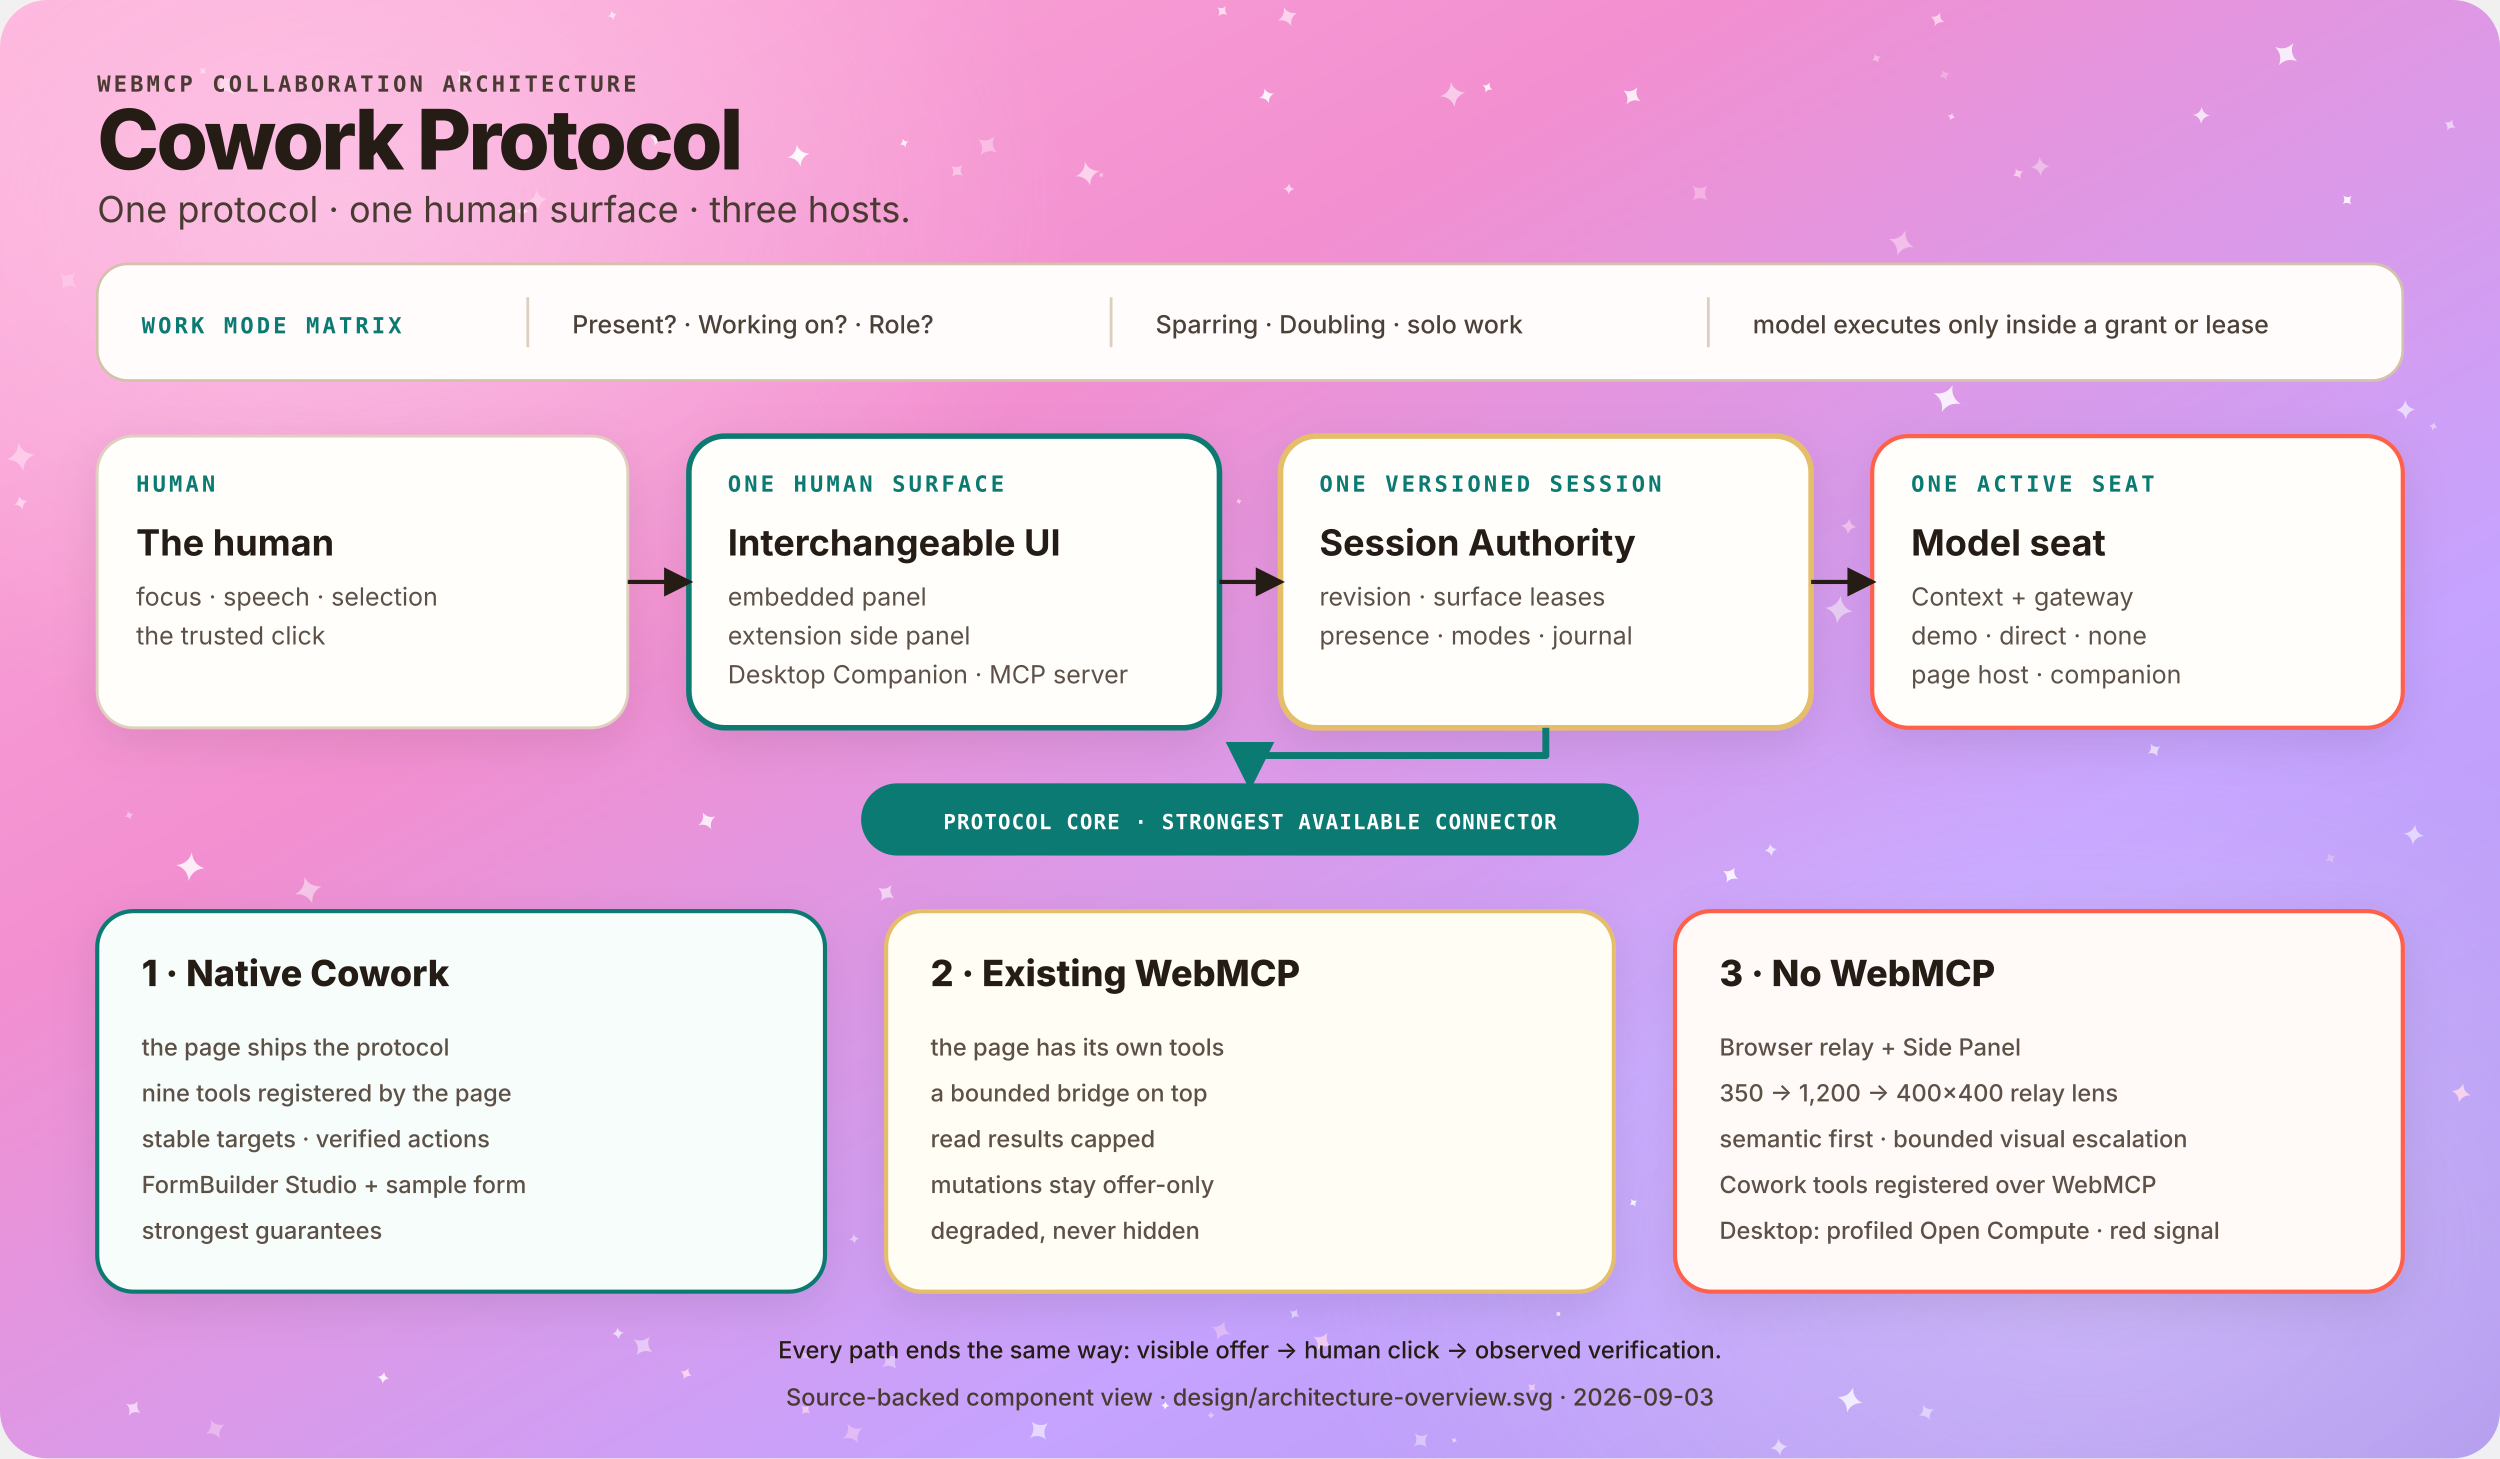
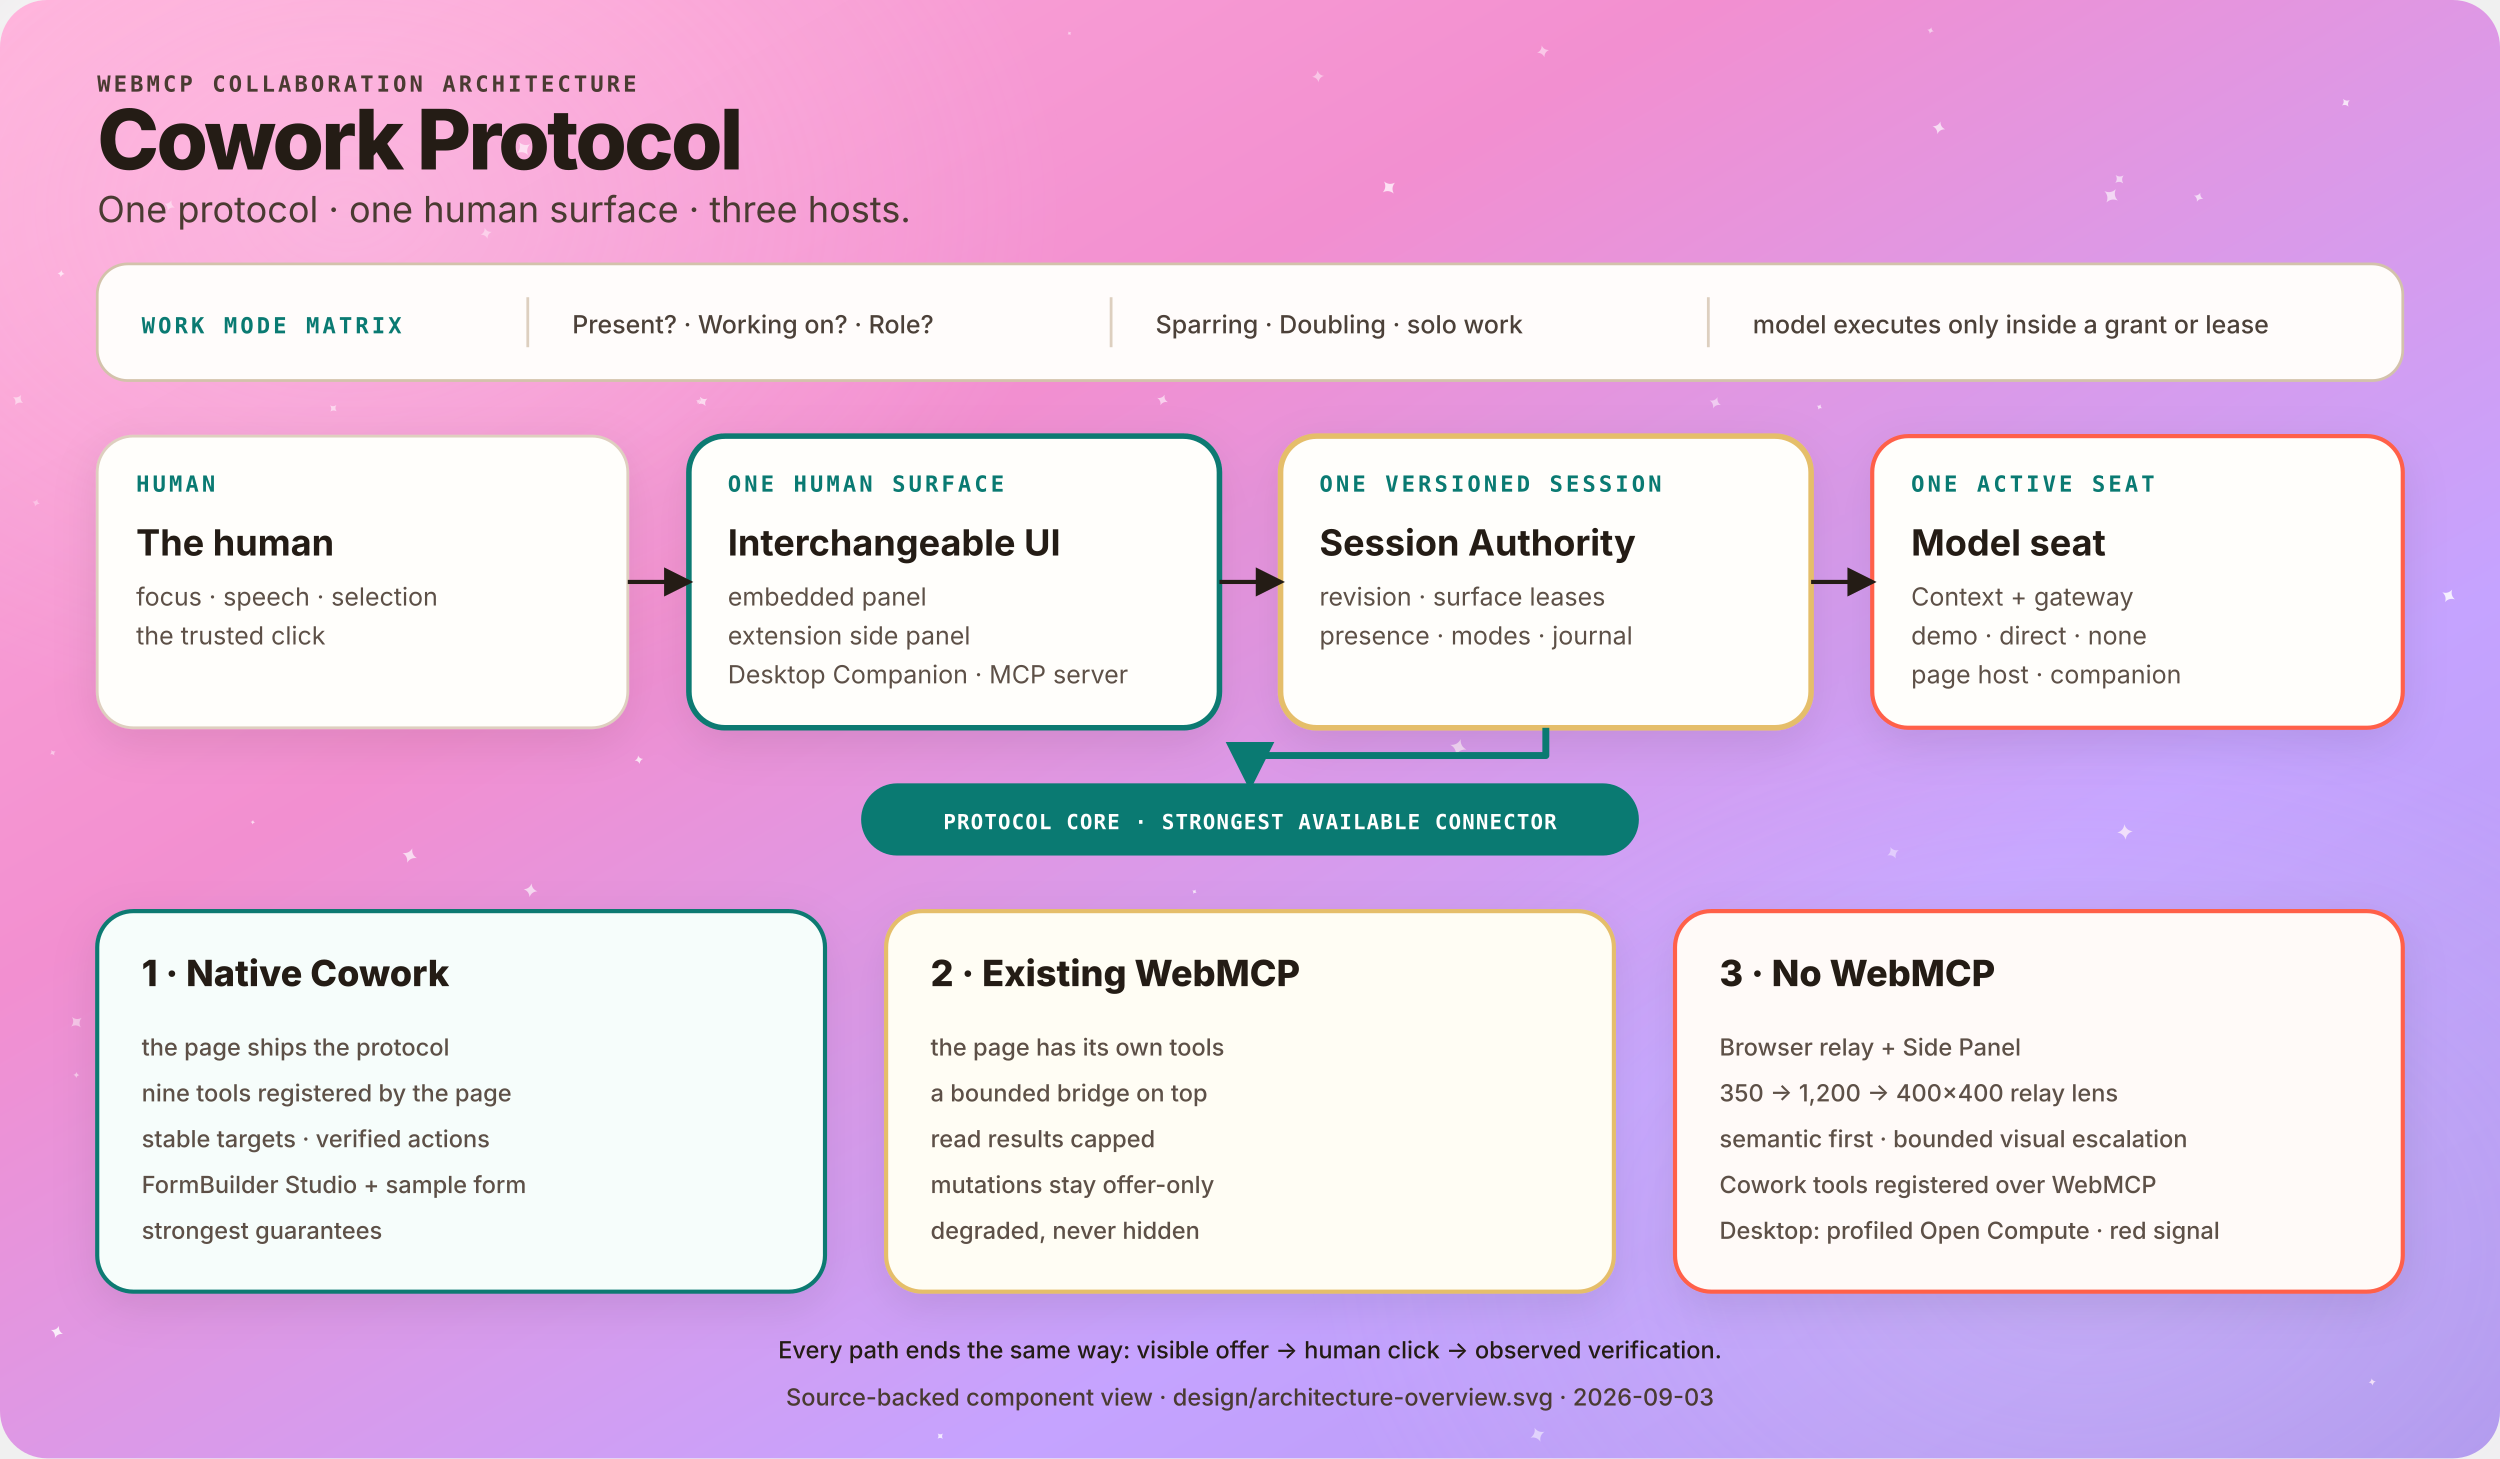
<svg xmlns="http://www.w3.org/2000/svg" width="1800" height="1050" viewBox="0 0 1800 1050" role="img" aria-labelledby="title description">
  <defs>
    <linearGradient id="background" x1="0" y1="0" x2="1" y2="1">
      <stop offset="0" stop-color="#ffaed9" />
      <stop offset="0.34" stop-color="#f28fd0" />
      <stop offset="0.7" stop-color="#c5a3ff" />
      <stop offset="1" stop-color="#ad95ec" />
    </linearGradient>
    <radialGradient id="glowA" cx="0.5" cy="0.5" r="0.5">
-       <stop offset="0" stop-color="#fff0fa" stop-opacity="0.4" />
+       <stop offset="0" stop-color="#fff0fa" stop-opacity="0.25" />
      <stop offset="1" stop-color="#fff0fa" stop-opacity="0" />
    </radialGradient>
    <radialGradient id="glowB" cx="0.5" cy="0.5" r="0.5">
-       <stop offset="0" stop-color="#efe6ff" stop-opacity="0.35" />
+       <stop offset="0" stop-color="#efe6ff" stop-opacity="0.22" />
      <stop offset="1" stop-color="#efe6ff" stop-opacity="0" />
    </radialGradient>
    <path id="sparkle" d="M0 -10 Q 1.7 -1.7 10 0 Q 1.7 1.7 0 10 Q -1.7 1.7 -10 0 Q -1.7 -1.7 0 -10 Z" />
    <filter id="shadow" x="-20%" y="-20%" width="140%" height="150%">
      <feDropShadow dx="0" dy="10" stdDeviation="16" flood-color="#241c15" flood-opacity="0.09" />
    </filter>
    <marker id="arrow-dark" viewBox="0 0 10 10" refX="8.5" refY="5" markerWidth="7" markerHeight="7" orient="auto-start-reverse">
      <path d="M 0 0 L 10 5 L 0 10 z" fill="#241c15" />
    </marker>
    <marker id="arrow-teal" viewBox="0 0 10 10" refX="8.5" refY="5" markerWidth="7" markerHeight="7" orient="auto-start-reverse">
      <path d="M 0 0 L 10 5 L 0 10 z" fill="#0a7a72" />
    </marker>
    <style>
      .title { font: 800 60px Inter, system-ui, -apple-system, "Segoe UI", sans-serif; fill: #241c15; letter-spacing: -2px; }
      .subtitle { font: 400 26px Inter, system-ui, -apple-system, "Segoe UI", sans-serif; fill: #584c43; }
      .eyebrow { font: 800 16px ui-monospace, "SFMono-Regular", Consolas, monospace; letter-spacing: 2.2px; fill: #0a7a72; }
      .card-title { font: 750 26px Inter, system-ui, -apple-system, "Segoe UI", sans-serif; fill: #241c15; }
      .card-copy { font: 400 18px Inter, system-ui, -apple-system, "Segoe UI", sans-serif; fill: #5d5047; }
      .path-title { font: 800 26px Inter, system-ui, -apple-system, "Segoe UI", sans-serif; fill: #241c15; }
      .path-copy { font: 500 17px Inter, system-ui, -apple-system, "Segoe UI", sans-serif; fill: #5d5047; }
      .mode-copy { font: 500 18px Inter, system-ui, -apple-system, "Segoe UI", sans-serif; fill: #4c4139; }
      .chip { font: 800 15px ui-monospace, "SFMono-Regular", Consolas, monospace; letter-spacing: 0.8px; }
      .footnote { font: 500 17px Inter, system-ui, -apple-system, "Segoe UI", sans-serif; fill: #6b5d53; }
      .on-art { fill: #241c15; }
      .on-art-soft { fill: #4a3b32; }
    </style>
  </defs>
  <rect width="1800" height="1050" rx="34" fill="url(#background)" />
  <ellipse cx="250" cy="150" rx="520" ry="380" fill="url(#glowA)" />
  <ellipse cx="1500" cy="900" rx="560" ry="400" fill="url(#glowB)" />
  <g id="glitter">
-     <use href="#sparkle" transform="translate(1402 287) rotate(22.1) scale(1.05)" fill="#ffffff" opacity="0.83" />
-     <use href="#sparkle" transform="translate(928 136) rotate(1.7) scale(0.4)" fill="#ffd9f0" opacity="0.92" />
-     <use href="#sparkle" transform="translate(494 989) rotate(23.7) scale(0.45)" fill="#ffd9f0" opacity="0.91" />
-     <use href="#sparkle" transform="translate(1246 630) rotate(29.1) scale(0.63)" fill="#ffffff" opacity="0.86" />
-     <use href="#sparkle" transform="translate(49 202) rotate(38.9) scale(0.8)" fill="#ffd9f0" opacity="0.43" />
-     <use href="#sparkle" transform="translate(1387 1017) rotate(65.4) scale(0.61)" fill="#ffffff" opacity="0.46" />
-     <use href="#sparkle" transform="translate(641 980) rotate(52.1) scale(0.72)" fill="#ffffff" opacity="0.39" />
-     <use href="#sparkle" transform="translate(1738 601) rotate(7.5) scale(0.73)" fill="#ffffff" opacity="0.56" />
-     <use href="#sparkle" transform="translate(615 892) rotate(84.1) scale(0.36)" fill="#ffffff" opacity="0.48" />
-     <use href="#sparkle" transform="translate(15 362) rotate(74.0) scale(0.5)" fill="#ffd9f0" opacity="0.92" />
-     <use href="#sparkle" transform="translate(1331 379) rotate(5.2) scale(0.57)" fill="#ffd9f0" opacity="0.64" />
-     <use href="#sparkle" transform="translate(638 643) rotate(33.6) scale(0.7)" fill="#ffffff" opacity="0.58" />
-     <use href="#sparkle" transform="translate(1224 139) rotate(45.1) scale(0.77)" fill="#ffd9f0" opacity="0.43" />
-     <use href="#sparkle" transform="translate(1646 39) rotate(33.1) scale(0.95)" fill="#ffffff" opacity="0.81" />
-     <use href="#sparkle" transform="translate(932 946) rotate(33.0) scale(0.41)" fill="#ffffff" opacity="0.55" />
-     <use href="#sparkle" transform="translate(1351 42) rotate(65.9) scale(0.36)" fill="#ffd9f0" opacity="0.54" />
-     <use href="#sparkle" transform="translate(880 8) rotate(37.9) scale(0.46)" fill="#ffffff" opacity="0.67" />
-     <use href="#sparkle" transform="translate(952 966) rotate(30.6) scale(0.75)" fill="#ffd9f0" opacity="0.75" />
-     <use href="#sparkle" transform="translate(1453 125) rotate(62.1) scale(0.42)" fill="#ffd9f0" opacity="0.79" />
-     <use href="#sparkle" transform="translate(839 1012) rotate(5.2) scale(0.3)" fill="#ffffff" opacity="0.93" />
-     <use href="#sparkle" transform="translate(783 125) rotate(77.3) scale(0.88)" fill="#ffffff" opacity="0.58" />
-     <use href="#sparkle" transform="translate(711 105) rotate(36.3) scale(0.84)" fill="#ffd9f0" opacity="0.55" />
-     <use href="#sparkle" transform="translate(1551 540) rotate(59.7) scale(0.53)" fill="#ffffff" opacity="0.68" />
-     <use href="#sparkle" transform="translate(1047 1037) rotate(26.2) scale(0.23)" fill="#ffffff" opacity="0.54" />
-     <use href="#sparkle" transform="translate(1585 83) rotate(2.5) scale(0.61)" fill="#ffffff" opacity="0.74" />
-     <use href="#sparkle" transform="translate(15 329) rotate(79.9) scale(1.03)" fill="#ffd9f0" opacity="0.73" />
-     <use href="#sparkle" transform="translate(137 624) rotate(6.5) scale(1.02)" fill="#ffffff" opacity="0.83" />
-     <use href="#sparkle" transform="translate(651 103) rotate(69.7) scale(0.33)" fill="#ffffff" opacity="0.83" />
-     <use href="#sparkle" transform="translate(912 69) rotate(72.3) scale(0.56)" fill="#ffffff" opacity="0.89" />
-     <use href="#sparkle" transform="translate(1369 175) rotate(18.3) scale(0.95)" fill="#ffd9f0" opacity="0.6" />
-     <use href="#sparkle" transform="translate(1122 946) rotate(48.7) scale(0.23)" fill="#ffffff" opacity="0.84" />
-     <use href="#sparkle" transform="translate(1395 14) rotate(22.3) scale(0.54)" fill="#ffd9f0" opacity="0.87" />
-     <use href="#sparkle" transform="translate(387 144) rotate(82.9) scale(0.72)" fill="#ffd9f0" opacity="0.61" />
-     <use href="#sparkle" transform="translate(334 55) rotate(49.8) scale(0.7)" fill="#ffffff" opacity="0.54" />
-     <use href="#sparkle" transform="translate(1071 63) rotate(25.2) scale(0.39)" fill="#ffffff" opacity="0.88" />
-     <use href="#sparkle" transform="translate(911 543) rotate(17.5) scale(0.31)" fill="#ffffff" opacity="0.88" />
-     <use href="#sparkle" transform="translate(1732 295) rotate(87.9) scale(0.7)" fill="#ffffff" opacity="0.61" />
-     <use href="#sparkle" transform="translate(1752 307) rotate(12.9) scale(0.31)" fill="#ffffff" opacity="0.47" />
-     <use href="#sparkle" transform="translate(580 976) rotate(48.0) scale(0.35)" fill="#ffffff" opacity="0.35" />
-     <use href="#sparkle" transform="translate(473 100) rotate(19.4) scale(0.54)" fill="#ffffff" opacity="0.68" />
-     <use href="#sparkle" transform="translate(614 1032) rotate(61.1) scale(0.81)" fill="#ffd9f0" opacity="0.47" />
-     <use href="#sparkle" transform="translate(748 1030) rotate(51.0) scale(0.85)" fill="#ffffff" opacity="0.58" />
-     <use href="#sparkle" transform="translate(509 591) rotate(62.5) scale(0.69)" fill="#ffffff" opacity="0.81" />
-     <use href="#sparkle" transform="translate(1469 120) rotate(86.7) scale(0.69)" fill="#ffffff" opacity="0.37" />
-     <use href="#sparkle" transform="translate(1103 999) rotate(40.4) scale(0.37)" fill="#ffd9f0" opacity="0.71" />
-     <use href="#sparkle" transform="translate(96 1014) rotate(33.5) scale(0.62)" fill="#ffffff" opacity="0.62" />
-     <use href="#sparkle" transform="translate(793 126) rotate(58.5) scale(0.22)" fill="#ffd9f0" opacity="0.65" />
-     <use href="#sparkle" transform="translate(1678 618) rotate(60.9) scale(0.42)" fill="#ffd9f0" opacity="0.38" />
-     <use href="#sparkle" transform="translate(155 1029) rotate(63.4) scale(0.76)" fill="#ffd9f0" opacity="0.47" />
-     <use href="#sparkle" transform="translate(1764 90) rotate(28.3) scale(0.45)" fill="#ffffff" opacity="0.57" />
-     <use href="#sparkle" transform="translate(1023 1037) rotate(48.7) scale(0.68)" fill="#ffffff" opacity="0.4" />
-     <use href="#sparkle" transform="translate(276 992) rotate(8.7) scale(0.43)" fill="#ffffff" opacity="0.85" />
-     <use href="#sparkle" transform="translate(441 11) rotate(74.6) scale(0.34)" fill="#ffffff" opacity="0.66" />
-     <use href="#sparkle" transform="translate(1772 787) rotate(13.2) scale(0.71)" fill="#ffd9f0" opacity="0.86" />
-     <use href="#sparkle" transform="translate(376 152) rotate(1.1) scale(0.46)" fill="#ffffff" opacity="0.7" />
-     <use href="#sparkle" transform="translate(1324 439) rotate(8.0) scale(1.01)" fill="#ffffff" opacity="0.5" />
-     <use href="#sparkle" transform="translate(927 12) rotate(68.0) scale(0.74)" fill="#ffffff" opacity="0.58" />
-     <use href="#sparkle" transform="translate(1332 1008) rotate(13.8) scale(0.92)" fill="#ffffff" opacity="0.78" />
-     <use href="#sparkle" transform="translate(1275 612) rotate(82.3) scale(0.46)" fill="#ffffff" opacity="0.67" />
-     <use href="#sparkle" transform="translate(892 361) rotate(76.6) scale(0.23)" fill="#ffd9f0" opacity="0.89" />
-     <use href="#sparkle" transform="translate(163 61) rotate(51.7) scale(0.92)" fill="#ffffff" opacity="0.45" />
-     <use href="#sparkle" transform="translate(1690 144) rotate(47.7) scale(0.44)" fill="#ffffff" opacity="0.89" />
-     <use href="#sparkle" transform="translate(1176 866) rotate(57.9) scale(0.32)" fill="#ffffff" opacity="0.9" />
-     <use href="#sparkle" transform="translate(1400 54) rotate(67.5) scale(0.42)" fill="#ffd9f0" opacity="0.36" />
-     <use href="#sparkle" transform="translate(872 1019) rotate(81.0) scale(0.28)" fill="#ffffff" opacity="0.42" />
-     <use href="#sparkle" transform="translate(575 112) rotate(79.6) scale(0.8)" fill="#ffffff" opacity="0.91" />
-     <use href="#sparkle" transform="translate(146 51) rotate(44.7) scale(0.32)" fill="#ffd9f0" opacity="0.92" />
-     <use href="#sparkle" transform="translate(1405 84) rotate(14.9) scale(0.28)" fill="#ffd9f0" opacity="0.95" />
-     <use href="#sparkle" transform="translate(463 969) rotate(35.0) scale(0.83)" fill="#ffffff" opacity="0.46" />
-     <use href="#sparkle" transform="translate(580 1015) rotate(40.2) scale(0.44)" fill="#ffd9f0" opacity="0.69" />
-     <use href="#sparkle" transform="translate(93 587) rotate(71.7) scale(0.33)" fill="#ffffff" opacity="0.4" />
-     <use href="#sparkle" transform="translate(1046 68) rotate(81.3) scale(0.91)" fill="#ffffff" opacity="0.53" />
-     <use href="#sparkle" transform="translate(689 123) rotate(41.6) scale(0.56)" fill="#ffffff" opacity="0.42" />
-     <use href="#sparkle" transform="translate(445 960) rotate(83.2) scale(0.43)" fill="#ffffff" opacity="0.67" />
-     <use href="#sparkle" transform="translate(1175 69) rotate(32.7) scale(0.74)" fill="#ffffff" opacity="0.81" />
-     <use href="#sparkle" transform="translate(879 958) rotate(22.0) scale(0.74)" fill="#ffd9f0" opacity="0.47" />
-     <use href="#sparkle" transform="translate(1281 1042) rotate(83.0) scale(0.63)" fill="#ffffff" opacity="0.55" />
-     <use href="#sparkle" transform="translate(222 641) rotate(73.1) scale(1.0)" fill="#ffffff" opacity="0.48" />
+     <use href="#sparkle" transform="translate(677 1034) rotate(46.3) scale(0.27)" fill="#ffffff" opacity="0.76" />
+     <use href="#sparkle" transform="translate(1689 74) rotate(54.9) scale(0.34)" fill="#ffffff" opacity="0.75" />
+     <use href="#sparkle" transform="translate(949 55) rotate(85.1) scale(0.43)" fill="#ffffff" opacity="0.46" />
+     <use href="#sparkle" transform="translate(38 542) rotate(59.6) scale(0.23)" fill="#ffffff" opacity="0.46" />
+     <use href="#sparkle" transform="translate(26 362) rotate(18.1) scale(0.28)" fill="#fff0fa" opacity="0.41" />
+     <use href="#sparkle" transform="translate(506 289) rotate(58.4) scale(0.39)" fill="#ffffff" opacity="0.62" />
+     <use href="#sparkle" transform="translate(350 168) rotate(75.4) scale(0.41)" fill="#ffffff" opacity="0.43" />
+     <use href="#sparkle" transform="translate(1763 429) rotate(29.5) scale(0.52)" fill="#ffffff" opacity="0.83" />
+     <use href="#sparkle" transform="translate(240 294) rotate(42.2) scale(0.32)" fill="#fff0fa" opacity="0.67" />
+     <use href="#sparkle" transform="translate(182 592) rotate(6.6) scale(0.17)" fill="#fff0fa" opacity="0.77" />
+     <use href="#sparkle" transform="translate(1363 614) rotate(64.3) scale(0.46)" fill="#ffffff" opacity="0.45" />
+     <use href="#sparkle" transform="translate(503 289) rotate(25.9) scale(0.20)" fill="#ffffff" opacity="0.52" />
+     <use href="#sparkle" transform="translate(382 641) rotate(8.5) scale(0.50)" fill="#ffffff" opacity="0.65" />
+     <use href="#sparkle" transform="translate(837 288) rotate(21.9) scale(0.41)" fill="#fff0fa" opacity="0.67" />
+     <use href="#sparkle" transform="translate(55 774) rotate(2.6) scale(0.22)" fill="#fff0fa" opacity="0.60" />
+     <use href="#sparkle" transform="translate(1050 538) rotate(16.5) scale(0.61)" fill="#fff0fa" opacity="0.69" />
+     <use href="#sparkle" transform="translate(460 547) rotate(78.8) scale(0.31)" fill="#ffffff" opacity="0.76" />
+     <use href="#sparkle" transform="translate(295 616) rotate(19.9) scale(0.55)" fill="#ffffff" opacity="0.67" />
+     <use href="#sparkle" transform="translate(1390 22) rotate(15.1) scale(0.24)" fill="#ffffff" opacity="0.55" />
+     <use href="#sparkle" transform="translate(1396 92) rotate(13.9) scale(0.47)" fill="#ffffff" opacity="0.67" />
+     <use href="#sparkle" transform="translate(770 24) rotate(56.0) scale(0.16)" fill="#ffffff" opacity="0.55" />
+     <use href="#sparkle" transform="translate(1520 141) rotate(35.3) scale(0.59)" fill="#ffffff" opacity="0.61" />
+     <use href="#sparkle" transform="translate(1000 135) rotate(51.3) scale(0.56)" fill="#fff0fa" opacity="0.85" />
+     <use href="#sparkle" transform="translate(44 197) rotate(6.3) scale(0.26)" fill="#fff0fa" opacity="0.84" />
+     <use href="#sparkle" transform="translate(122 148) rotate(21.0) scale(0.41)" fill="#ffffff" opacity="0.46" />
+     <use href="#sparkle" transform="translate(377 107) rotate(55.2) scale(0.57)" fill="#ffffff" opacity="0.59" />
+     <use href="#sparkle" transform="translate(1583 142) rotate(21.2) scale(0.35)" fill="#ffffff" opacity="0.65" />
+     <use href="#sparkle" transform="translate(13 288) rotate(31.6) scale(0.43)" fill="#ffffff" opacity="0.51" />
+     <use href="#sparkle" transform="translate(1107 1033) rotate(66.8) scale(0.55)" fill="#ffffff" opacity="0.52" />
+     <use href="#sparkle" transform="translate(1111 37) rotate(76.8) scale(0.44)" fill="#fff0fa" opacity="0.58" />
+     <use href="#sparkle" transform="translate(860 642) rotate(31.0) scale(0.18)" fill="#ffffff" opacity="0.79" />
+     <use href="#sparkle" transform="translate(55 736) rotate(49.8) scale(0.49)" fill="#ffffff" opacity="0.48" />
+     <use href="#sparkle" transform="translate(1526 129) rotate(47.7) scale(0.41)" fill="#ffffff" opacity="0.59" />
+     <use href="#sparkle" transform="translate(1235 290) rotate(22.4) scale(0.44)" fill="#ffffff" opacity="0.51" />
+     <use href="#sparkle" transform="translate(1530 599) rotate(85.2) scale(0.56)" fill="#fff0fa" opacity="0.76" />
+     <use href="#sparkle" transform="translate(41 959) rotate(18.7) scale(0.46)" fill="#ffffff" opacity="0.83" />
+     <use href="#sparkle" transform="translate(1310 293) rotate(27.0) scale(0.21)" fill="#ffffff" opacity="0.69" />
+     <use href="#sparkle" transform="translate(1708 995) rotate(80.0) scale(0.26)" fill="#fff0fa" opacity="0.80" />
  </g>
  <text x="70" y="66" class="eyebrow on-art-soft">WEBMCP COLLABORATION ARCHITECTURE</text>
  <text x="70" y="122" class="title on-art">Cowork Protocol</text>
  <text x="70" y="160" class="subtitle on-art-soft">One protocol · one human surface · three hosts.</text>
  <rect x="70" y="190" width="1660" height="84" rx="22" fill="#fffcfb" stroke="#d3c2ab" stroke-width="2" />
  <text x="102" y="240" class="eyebrow">WORK MODE MATRIX</text>
  <path d="M380 214 V250" stroke="#ddcfbf" stroke-width="2" />
  <text x="412" y="240" class="mode-copy">Present? · Working on? · Role?</text>
  <path d="M800 214 V250" stroke="#ddcfbf" stroke-width="2" />
  <text x="832" y="240" class="mode-copy">Sparring · Doubling · solo work</text>
  <path d="M1230 214 V250" stroke="#ddcfbf" stroke-width="2" />
  <text x="1262" y="240" class="mode-copy">model executes only inside a grant or lease</text>
  <g filter="url(#shadow)">
    <rect x="70" y="314" width="382" height="210" rx="26" fill="#fffefb" stroke="#decfbf" stroke-width="2" />
    <rect x="496" y="314" width="382" height="210" rx="26" fill="#fffefb" stroke="#0a7a72" stroke-width="4" />
    <rect x="922" y="314" width="382" height="210" rx="26" fill="#fffefb" stroke="#e5be6b" stroke-width="4" />
    <rect x="1348" y="314" width="382" height="210" rx="26" fill="#fffefb" stroke="#ff604a" stroke-width="3" />
  </g>
  <text x="98" y="354" class="eyebrow">HUMAN</text>
  <text x="98" y="400" class="card-title">The human</text>
  <text x="98" y="436" class="card-copy">focus · speech · selection</text>
  <text x="98" y="464" class="card-copy">the trusted click</text>
  <text x="524" y="354" class="eyebrow">ONE HUMAN SURFACE</text>
  <text x="524" y="400" class="card-title">Interchangeable UI</text>
  <text x="524" y="436" class="card-copy">embedded panel</text>
  <text x="524" y="464" class="card-copy">extension side panel</text>
  <text x="524" y="492" class="card-copy">Desktop Companion · MCP server</text>
  <text x="950" y="354" class="eyebrow">ONE VERSIONED SESSION</text>
  <text x="950" y="400" class="card-title">Session Authority</text>
  <text x="950" y="436" class="card-copy">revision · surface leases</text>
  <text x="950" y="464" class="card-copy">presence · modes · journal</text>
  <text x="1376" y="354" class="eyebrow">ONE ACTIVE SEAT</text>
  <text x="1376" y="400" class="card-title">Model seat</text>
  <text x="1376" y="436" class="card-copy">Context + gateway</text>
  <text x="1376" y="464" class="card-copy">demo · direct · none</text>
  <text x="1376" y="492" class="card-copy">page host · companion</text>
  <path d="M452 419 H496" stroke="#241c15" stroke-width="3" marker-end="url(#arrow-dark)" />
  <path d="M878 419 H922" stroke="#241c15" stroke-width="3" marker-end="url(#arrow-dark)" />
  <path d="M1304 419 H1348" stroke="#241c15" stroke-width="3" marker-end="url(#arrow-dark)" />
  <path d="M1113 524 V544 H900 V564" fill="none" stroke="#0a7a72" stroke-width="5" stroke-linejoin="round" marker-end="url(#arrow-teal)" />
  <rect x="620" y="564" width="560" height="52" rx="26" fill="#0a7a72" />
  <text x="900" y="597" text-anchor="middle" class="chip" fill="#ffffff">PROTOCOL CORE · STRONGEST AVAILABLE CONNECTOR</text>
  <g filter="url(#shadow)">
    <rect x="70" y="656" width="524" height="274" rx="26" fill="#f6fdfb" stroke="#0a7a72" stroke-width="3" />
    <rect x="638" y="656" width="524" height="274" rx="26" fill="#fffdf4" stroke="#e5be6b" stroke-width="3" />
    <rect x="1206" y="656" width="524" height="274" rx="26" fill="#fffaf8" stroke="#ff604a" stroke-width="3" />
  </g>
  <text x="102" y="710" class="path-title">1 · Native Cowork</text>
  <text x="102" y="760" class="path-copy">the page ships the protocol</text>
  <text x="102" y="793" class="path-copy">nine tools registered by the page</text>
  <text x="102" y="826" class="path-copy">stable targets · verified actions</text>
  <text x="102" y="859" class="path-copy">FormBuilder Studio + sample form</text>
  <text x="102" y="892" class="path-copy">strongest guarantees</text>
  <text x="670" y="710" class="path-title">2 · Existing WebMCP</text>
  <text x="670" y="760" class="path-copy">the page has its own tools</text>
  <text x="670" y="793" class="path-copy">a bounded bridge on top</text>
  <text x="670" y="826" class="path-copy">read results capped</text>
  <text x="670" y="859" class="path-copy">mutations stay offer-only</text>
  <text x="670" y="892" class="path-copy">degraded, never hidden</text>
  <text x="1238" y="710" class="path-title">3 · No WebMCP</text>
  <text x="1238" y="760" class="path-copy">Browser relay + Side Panel</text>
  <text x="1238" y="793" class="path-copy">350 → 1,200 → 400×400 relay lens</text>
  <text x="1238" y="826" class="path-copy">semantic first · bounded visual escalation</text>
  <text x="1238" y="859" class="path-copy">Cowork tools registered over WebMCP</text>
  <text x="1238" y="892" class="path-copy">Desktop: profiled Open Compute · red signal</text>
  <text x="900" y="978" text-anchor="middle" class="footnote on-art">Every path ends the same way: visible offer → human click → observed verification.</text>
  <text x="900" y="1012" text-anchor="middle" class="footnote on-art-soft">Source-backed component view · design/architecture-overview.svg · 2026-09-03</text>
</svg>
